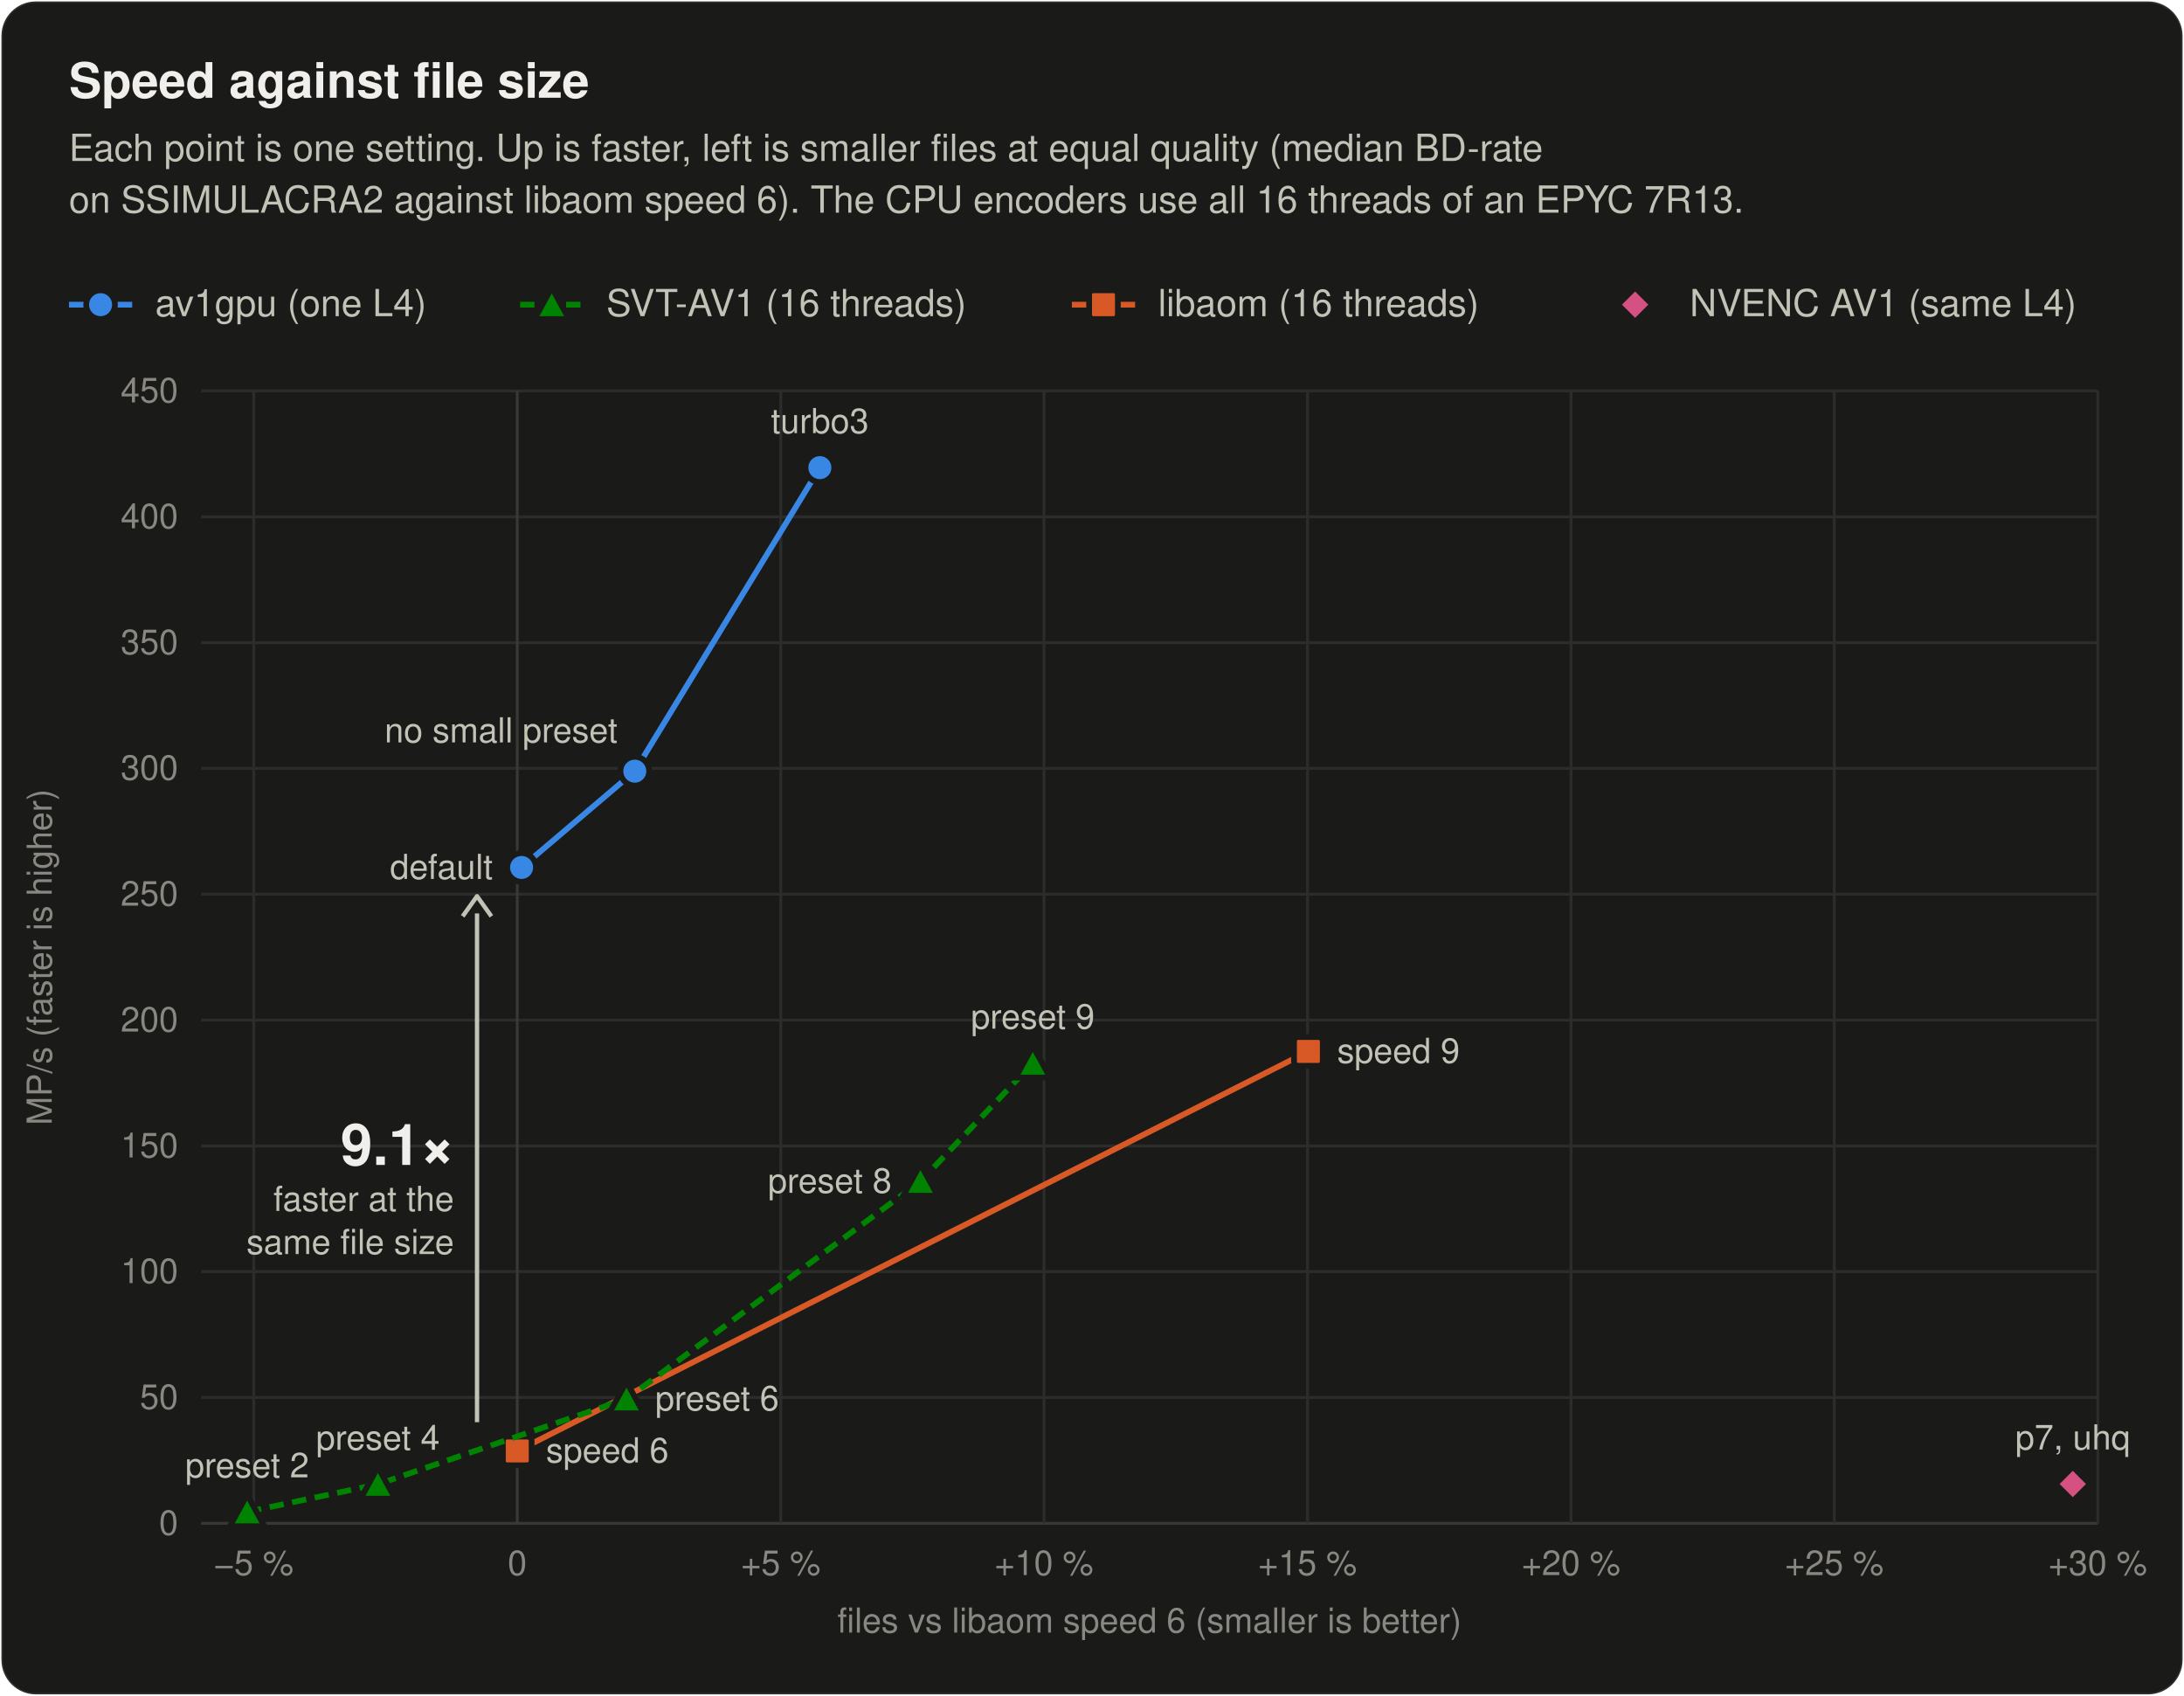
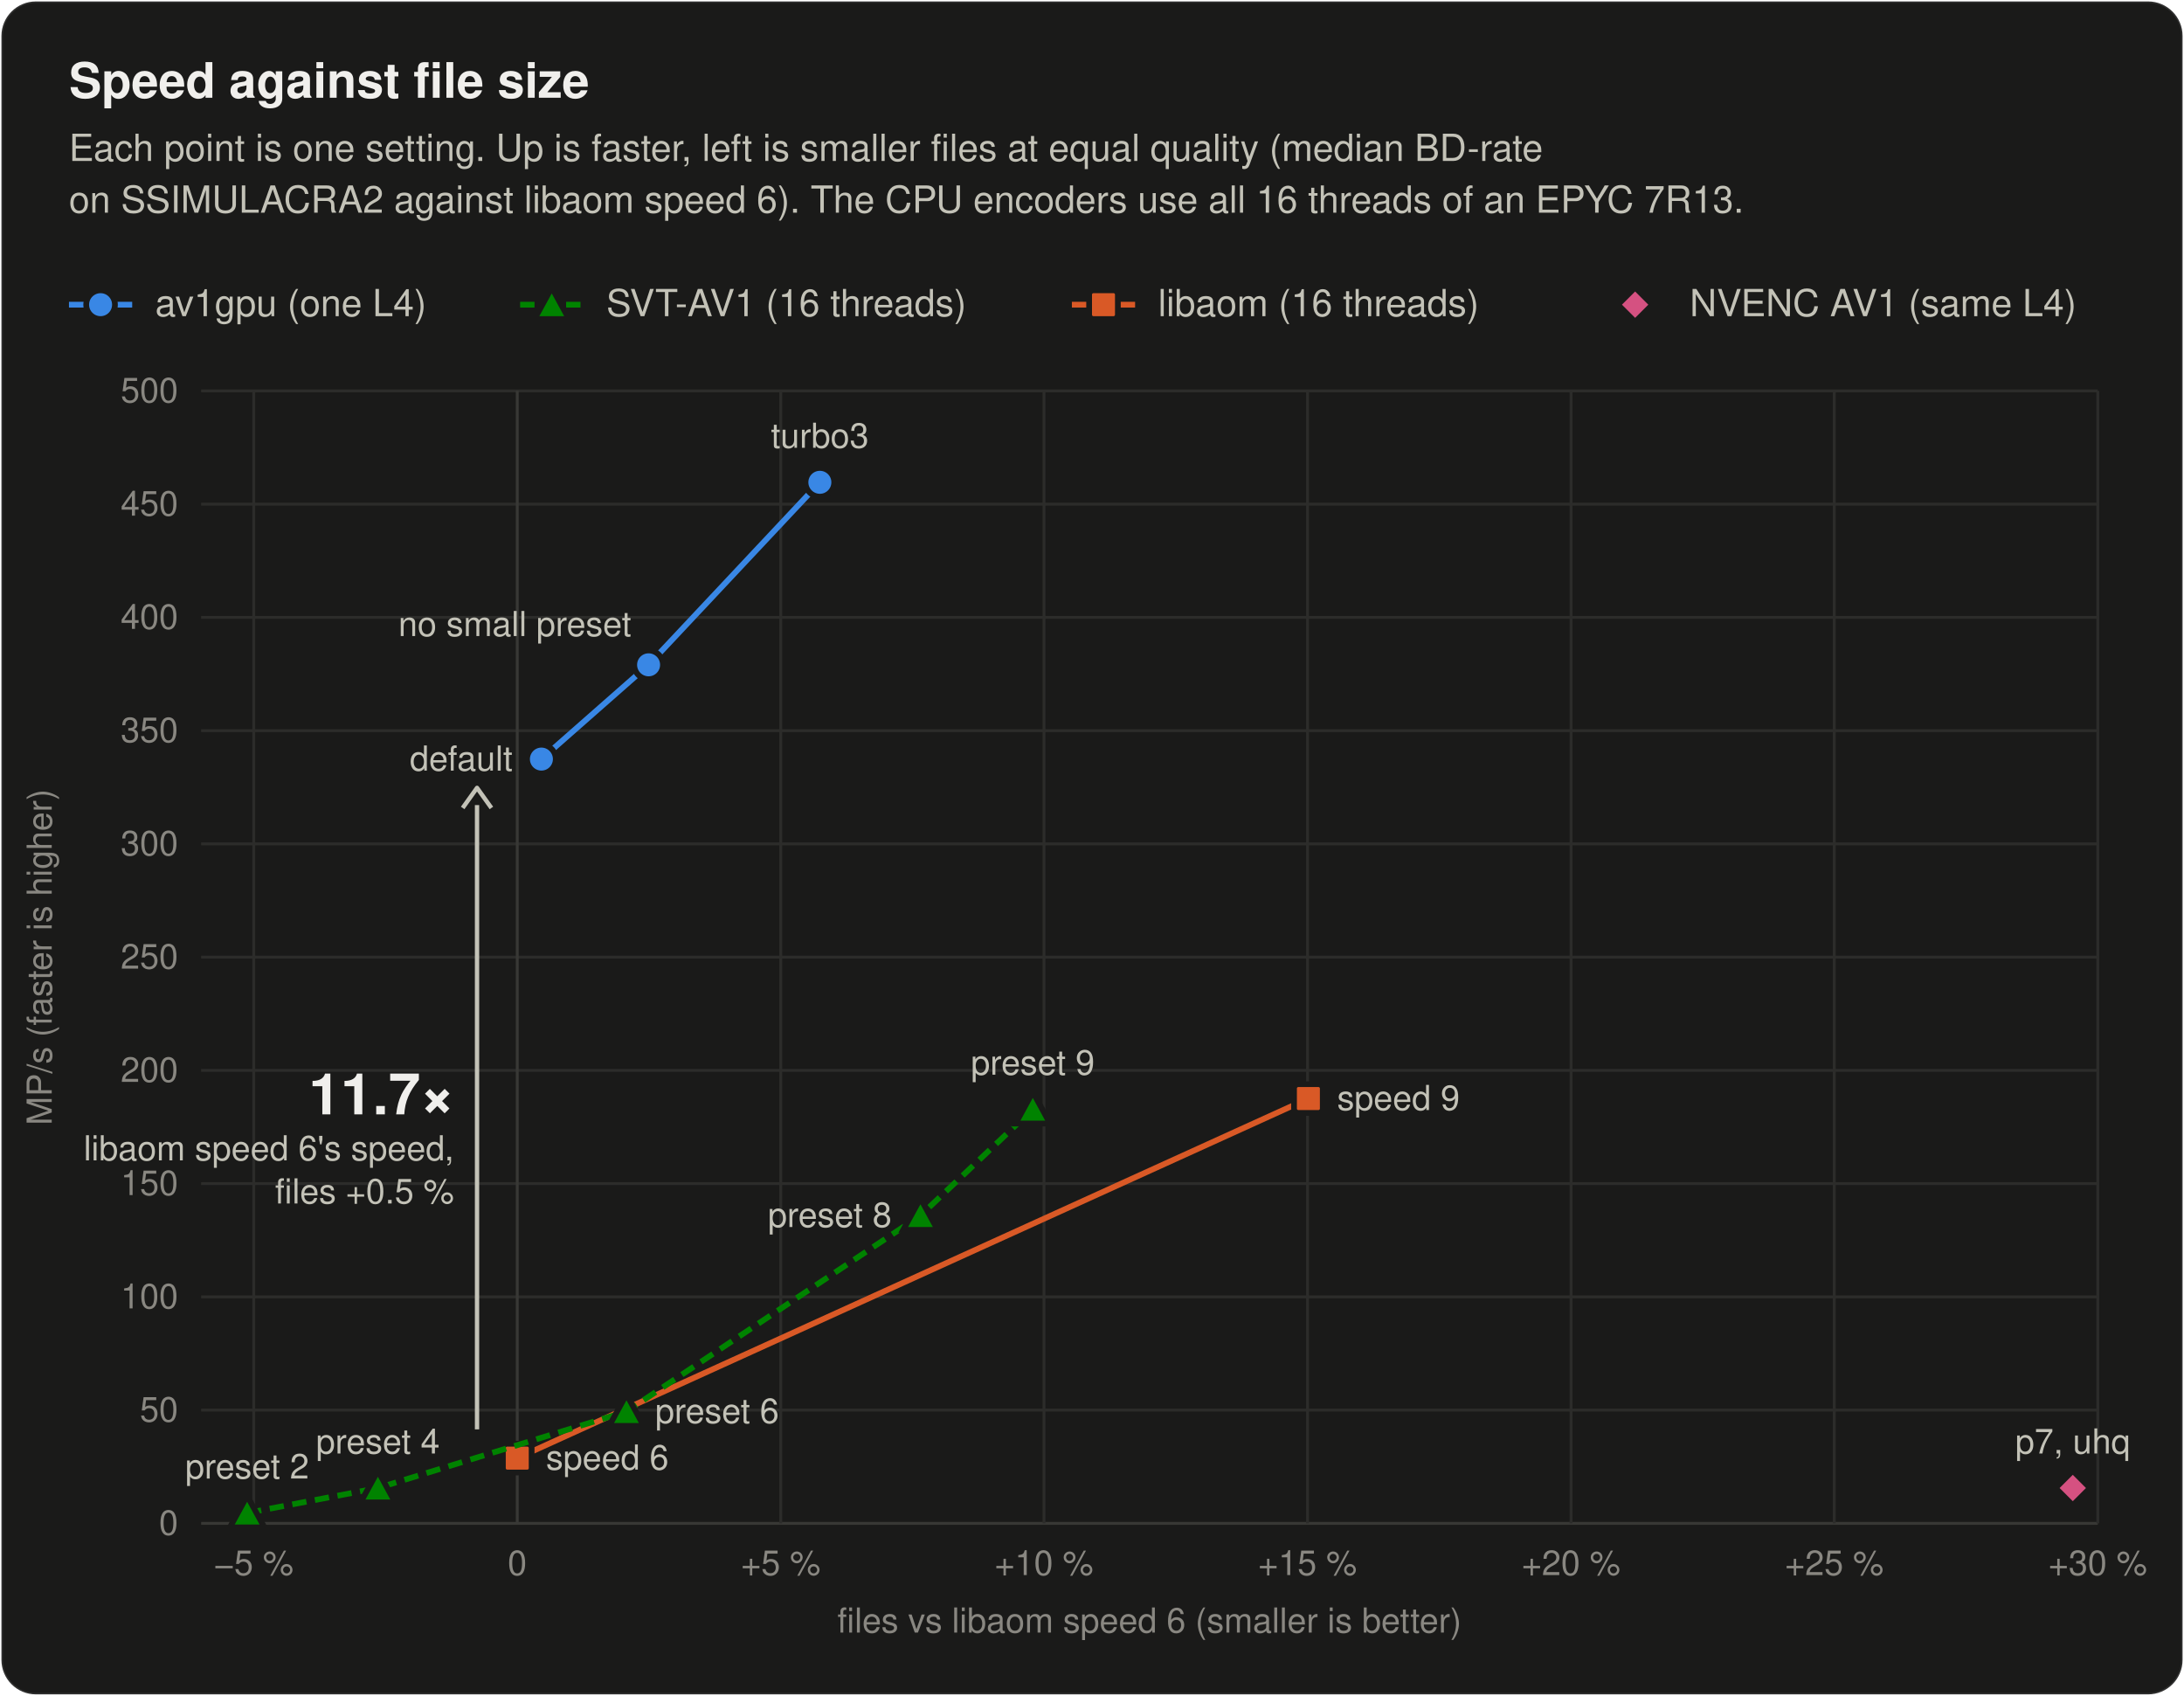
<svg xmlns="http://www.w3.org/2000/svg" width="760" height="590" viewBox="0 0 760 590" font-family="system-ui,-apple-system,'Segoe UI',Helvetica,Arial,sans-serif" role="img" aria-label="Speed against file size: av1gpu, SVT-AV1, libaom, NVENC">
  <rect x="0.5" y="0.5" width="759" height="589" rx="12" fill="#1a1a19" stroke="rgba(255,255,255,0.10)" />
  <text x="24.0" y="34.0" font-size="17" fill="#f0efec" text-anchor="start" font-weight="600">Speed against file size</text>
  <text x="24.0" y="56.0" font-size="13" fill="#c3c2b7" text-anchor="start" font-weight="400">Each point is one setting. Up is faster, left is smaller files at equal quality (median BD-rate</text>
  <text x="24.0" y="74.0" font-size="13" fill="#c3c2b7" text-anchor="start" font-weight="400">on SSIMULACRA2 against libaom speed 6). The CPU encoders use all 16 threads of an EPYC 7R13.</text>
  <line x1="24" y1="106" x2="46" y2="106" stroke="#3987e5" stroke-width="2" />
  <circle cx="35.0" cy="106.0" r="5" fill="#3987e5" stroke="#1a1a19" stroke-width="2" />
  <text x="54.0" y="110.0" font-size="13" fill="#c3c2b7" text-anchor="start" font-weight="400">av1gpu (one L4)</text>
  <line x1="181.0" y1="106" x2="203.0" y2="106" stroke="#008300" stroke-width="2" stroke-dasharray="5 3" />
  <path d="M192.0,100.0 L198.0,111.0 L186.0,111.0 Z" fill="#008300" stroke="#1a1a19" stroke-width="2" />
  <text x="211.0" y="110.0" font-size="13" fill="#c3c2b7" text-anchor="start" font-weight="400">SVT-AV1 (16 threads)</text>
  <line x1="373.0" y1="106" x2="395.0" y2="106" stroke="#d95926" stroke-width="2" />
  <rect x="379.0" y="101.0" width="10" height="10" rx="1.5" fill="#d95926" stroke="#1a1a19" stroke-width="2" />
  <text x="403.0" y="110.0" font-size="13" fill="#c3c2b7" text-anchor="start" font-weight="400">libaom (16 threads)</text>
  <path d="M569.0,100.0 L575.0,106.0 L569.0,112.0 L563.0,106.0 Z" fill="#d55181" stroke="#1a1a19" stroke-width="2" />
  <text x="588.0" y="110.0" font-size="13" fill="#c3c2b7" text-anchor="start" font-weight="400">NVENC AV1 (same L4)</text>
  <line x1="70.0" y1="530.0" x2="730.0" y2="530.0" stroke="#383835" stroke-width="1" />
  <text x="62.0" y="534.0" font-size="12" fill="#898781" text-anchor="end" font-weight="400">0</text>
-   <line x1="70.0" y1="486.2" x2="730.0" y2="486.2" stroke="#2c2c2a" stroke-width="1" />
-   <text x="62.0" y="490.2" font-size="12" fill="#898781" text-anchor="end" font-weight="400">50</text>
-   <line x1="70.0" y1="442.4" x2="730.0" y2="442.4" stroke="#2c2c2a" stroke-width="1" />
-   <text x="62.0" y="446.4" font-size="12" fill="#898781" text-anchor="end" font-weight="400">100</text>
-   <line x1="70.0" y1="398.7" x2="730.0" y2="398.7" stroke="#2c2c2a" stroke-width="1" />
-   <text x="62.0" y="402.7" font-size="12" fill="#898781" text-anchor="end" font-weight="400">150</text>
-   <line x1="70.0" y1="354.9" x2="730.0" y2="354.9" stroke="#2c2c2a" stroke-width="1" />
-   <text x="62.0" y="358.9" font-size="12" fill="#898781" text-anchor="end" font-weight="400">200</text>
-   <line x1="70.0" y1="311.1" x2="730.0" y2="311.1" stroke="#2c2c2a" stroke-width="1" />
-   <text x="62.0" y="315.1" font-size="12" fill="#898781" text-anchor="end" font-weight="400">250</text>
-   <line x1="70.0" y1="267.3" x2="730.0" y2="267.3" stroke="#2c2c2a" stroke-width="1" />
-   <text x="62.0" y="271.3" font-size="12" fill="#898781" text-anchor="end" font-weight="400">300</text>
-   <line x1="70.0" y1="223.6" x2="730.0" y2="223.6" stroke="#2c2c2a" stroke-width="1" />
-   <text x="62.0" y="227.6" font-size="12" fill="#898781" text-anchor="end" font-weight="400">350</text>
-   <line x1="70.0" y1="179.8" x2="730.0" y2="179.8" stroke="#2c2c2a" stroke-width="1" />
-   <text x="62.0" y="183.8" font-size="12" fill="#898781" text-anchor="end" font-weight="400">400</text>
+   <line x1="70.0" y1="490.6" x2="730.0" y2="490.6" stroke="#2c2c2a" stroke-width="1" />
+   <text x="62.0" y="494.6" font-size="12" fill="#898781" text-anchor="end" font-weight="400">50</text>
+   <line x1="70.0" y1="451.2" x2="730.0" y2="451.2" stroke="#2c2c2a" stroke-width="1" />
+   <text x="62.0" y="455.2" font-size="12" fill="#898781" text-anchor="end" font-weight="400">100</text>
+   <line x1="70.0" y1="411.8" x2="730.0" y2="411.8" stroke="#2c2c2a" stroke-width="1" />
+   <text x="62.0" y="415.8" font-size="12" fill="#898781" text-anchor="end" font-weight="400">150</text>
+   <line x1="70.0" y1="372.4" x2="730.0" y2="372.4" stroke="#2c2c2a" stroke-width="1" />
+   <text x="62.0" y="376.4" font-size="12" fill="#898781" text-anchor="end" font-weight="400">200</text>
+   <line x1="70.0" y1="333.0" x2="730.0" y2="333.0" stroke="#2c2c2a" stroke-width="1" />
+   <text x="62.0" y="337.0" font-size="12" fill="#898781" text-anchor="end" font-weight="400">250</text>
+   <line x1="70.0" y1="293.6" x2="730.0" y2="293.6" stroke="#2c2c2a" stroke-width="1" />
+   <text x="62.0" y="297.6" font-size="12" fill="#898781" text-anchor="end" font-weight="400">300</text>
+   <line x1="70.0" y1="254.2" x2="730.0" y2="254.2" stroke="#2c2c2a" stroke-width="1" />
+   <text x="62.0" y="258.2" font-size="12" fill="#898781" text-anchor="end" font-weight="400">350</text>
+   <line x1="70.0" y1="214.8" x2="730.0" y2="214.8" stroke="#2c2c2a" stroke-width="1" />
+   <text x="62.0" y="218.8" font-size="12" fill="#898781" text-anchor="end" font-weight="400">400</text>
+   <line x1="70.0" y1="175.4" x2="730.0" y2="175.4" stroke="#2c2c2a" stroke-width="1" />
+   <text x="62.0" y="179.4" font-size="12" fill="#898781" text-anchor="end" font-weight="400">450</text>
  <line x1="70.0" y1="136.0" x2="730.0" y2="136.0" stroke="#2c2c2a" stroke-width="1" />
-   <text x="62.0" y="140.0" font-size="12" fill="#898781" text-anchor="end" font-weight="400">450</text>
+   <text x="62.0" y="140.0" font-size="12" fill="#898781" text-anchor="end" font-weight="400">500</text>
  <line x1="88.3" y1="136.0" x2="88.3" y2="530.0" stroke="#2c2c2a" stroke-width="1" />
  <text x="88.3" y="548.0" font-size="12" fill="#898781" text-anchor="middle" font-weight="400">−5 %</text>
  <line x1="180.0" y1="136.0" x2="180.0" y2="530.0" stroke="#383835" stroke-width="1" />
  <text x="180.0" y="548.0" font-size="12" fill="#898781" text-anchor="middle" font-weight="400">0</text>
  <line x1="271.7" y1="136.0" x2="271.7" y2="530.0" stroke="#2c2c2a" stroke-width="1" />
  <text x="271.7" y="548.0" font-size="12" fill="#898781" text-anchor="middle" font-weight="400">+5 %</text>
  <line x1="363.3" y1="136.0" x2="363.3" y2="530.0" stroke="#2c2c2a" stroke-width="1" />
  <text x="363.3" y="548.0" font-size="12" fill="#898781" text-anchor="middle" font-weight="400">+10 %</text>
  <line x1="455.0" y1="136.0" x2="455.0" y2="530.0" stroke="#2c2c2a" stroke-width="1" />
  <text x="455.0" y="548.0" font-size="12" fill="#898781" text-anchor="middle" font-weight="400">+15 %</text>
  <line x1="546.7" y1="136.0" x2="546.7" y2="530.0" stroke="#2c2c2a" stroke-width="1" />
  <text x="546.7" y="548.0" font-size="12" fill="#898781" text-anchor="middle" font-weight="400">+20 %</text>
  <line x1="638.3" y1="136.0" x2="638.3" y2="530.0" stroke="#2c2c2a" stroke-width="1" />
  <text x="638.3" y="548.0" font-size="12" fill="#898781" text-anchor="middle" font-weight="400">+25 %</text>
  <line x1="730.0" y1="136.0" x2="730.0" y2="530.0" stroke="#2c2c2a" stroke-width="1" />
  <text x="730.0" y="548.0" font-size="12" fill="#898781" text-anchor="middle" font-weight="400">+30 %</text>
  <text x="400.0" y="568.0" font-size="12" fill="#898781" text-anchor="middle" font-weight="400">files vs libaom speed 6 (smaller is better)</text>
  <text x="18" y="333.0" font-size="12" fill="#898781" text-anchor="middle" transform="rotate(-90 18 333.0)">MP/s (faster is higher)</text>
-   <line x1="166.0" y1="494.8" x2="166.0" y2="317.8" stroke="#c3c2b7" stroke-width="1.5" />
-   <path d="M161.0,318.8 L166.0,311.8 L171.0,318.8" fill="none" stroke="#c3c2b7" stroke-width="1.5" stroke-linejoin="round" />
-   <text x="158.0" y="405.3" font-size="20" fill="#f0efec" text-anchor="end" font-weight="700">9.1×</text>
-   <text x="158.0" y="421.3" font-size="12" fill="#c3c2b7" text-anchor="end" font-weight="400">faster at the</text>
-   <text x="158.0" y="436.3" font-size="12" fill="#c3c2b7" text-anchor="end" font-weight="400">same file size</text>
-   <path d="M721.3,510.3 L727.3,516.3 L721.3,522.3 L715.3,516.3 Z" fill="#d55181" stroke="#1a1a19" stroke-width="2" />
-   <text x="721.3" y="504.3" font-size="12" fill="#c3c2b7" text-anchor="middle" font-weight="400">p7, uhq</text>
-   <path d="M180.0,504.8 L455.3,365.8" fill="none" stroke="#d95926" stroke-width="2" stroke-linejoin="round" />
-   <rect x="175.0" y="499.8" width="10" height="10" rx="1.5" fill="#d95926" stroke="#1a1a19" stroke-width="2" />
-   <text x="190.0" y="508.8" font-size="12" fill="#c3c2b7" text-anchor="start" font-weight="400">speed 6</text>
-   <rect x="450.3" y="360.8" width="10" height="10" rx="1.5" fill="#d95926" stroke="#1a1a19" stroke-width="2" />
-   <text x="465.3" y="369.8" font-size="12" fill="#c3c2b7" text-anchor="start" font-weight="400">speed 9</text>
-   <path d="M86.0,526.0 L131.5,516.4 L218.0,486.7 L320.3,411.0 L359.4,369.9" fill="none" stroke="#008300" stroke-width="2" stroke-linejoin="round" stroke-dasharray="5 3" />
-   <path d="M86.0,520.0 L92.0,531.0 L80.0,531.0 Z" fill="#008300" stroke="#1a1a19" stroke-width="2" />
-   <text x="86.0" y="514.0" font-size="12" fill="#c3c2b7" text-anchor="middle" font-weight="400">preset 2</text>
-   <path d="M131.5,510.4 L137.5,521.4 L125.5,521.4 Z" fill="#008300" stroke="#1a1a19" stroke-width="2" />
-   <text x="131.5" y="504.4" font-size="12" fill="#c3c2b7" text-anchor="middle" font-weight="400">preset 4</text>
-   <path d="M218.0,480.7 L224.0,491.7 L212.0,491.7 Z" fill="#008300" stroke="#1a1a19" stroke-width="2" />
-   <text x="228.0" y="490.7" font-size="12" fill="#c3c2b7" text-anchor="start" font-weight="400">preset 6</text>
-   <path d="M320.3,405.0 L326.3,416.0 L314.3,416.0 Z" fill="#008300" stroke="#1a1a19" stroke-width="2" />
-   <text x="310.3" y="415.0" font-size="12" fill="#c3c2b7" text-anchor="end" font-weight="400">preset 8</text>
-   <path d="M359.4,363.9 L365.4,374.9 L353.4,374.9 Z" fill="#008300" stroke="#1a1a19" stroke-width="2" />
-   <text x="359.4" y="357.9" font-size="12" fill="#c3c2b7" text-anchor="middle" font-weight="400">preset 9</text>
-   <path d="M181.5,301.8 L220.9,268.3 L285.3,162.7" fill="none" stroke="#3987e5" stroke-width="2" stroke-linejoin="round" />
-   <circle cx="181.5" cy="301.8" r="5" fill="#3987e5" stroke="#1a1a19" stroke-width="2" />
-   <text x="171.5" y="305.8" font-size="12" fill="#c3c2b7" text-anchor="end" font-weight="400">default</text>
-   <circle cx="220.9" cy="268.3" r="5" fill="#3987e5" stroke="#1a1a19" stroke-width="2" />
-   <text x="214.9" y="258.3" font-size="12" fill="#c3c2b7" text-anchor="end" font-weight="400">no small preset</text>
-   <circle cx="285.3" cy="162.7" r="5" fill="#3987e5" stroke="#1a1a19" stroke-width="2" />
-   <text x="285.3" y="150.7" font-size="12" fill="#c3c2b7" text-anchor="middle" font-weight="400">turbo3</text>
+   <line x1="166.0" y1="497.3" x2="166.0" y2="280.1" stroke="#c3c2b7" stroke-width="1.5" />
+   <path d="M161.0,281.1 L166.0,274.1 L171.0,281.1" fill="none" stroke="#c3c2b7" stroke-width="1.5" stroke-linejoin="round" />
+   <text x="158.0" y="387.7" font-size="20" fill="#f0efec" text-anchor="end" font-weight="700">11.7×</text>
+   <text x="158.0" y="403.7" font-size="12" fill="#c3c2b7" text-anchor="end" font-weight="400">libaom speed 6's speed,</text>
+   <text x="158.0" y="418.7" font-size="12" fill="#c3c2b7" text-anchor="end" font-weight="400">files +0.5 %</text>
+   <path d="M721.3,511.7 L727.3,517.7 L721.3,523.7 L715.3,517.7 Z" fill="#d55181" stroke="#1a1a19" stroke-width="2" />
+   <text x="721.3" y="505.7" font-size="12" fill="#c3c2b7" text-anchor="middle" font-weight="400">p7, uhq</text>
+   <path d="M180.0,507.3 L455.3,382.2" fill="none" stroke="#d95926" stroke-width="2" stroke-linejoin="round" />
+   <rect x="175.0" y="502.3" width="10" height="10" rx="1.5" fill="#d95926" stroke="#1a1a19" stroke-width="2" />
+   <text x="190.0" y="511.3" font-size="12" fill="#c3c2b7" text-anchor="start" font-weight="400">speed 6</text>
+   <rect x="450.3" y="377.2" width="10" height="10" rx="1.5" fill="#d95926" stroke="#1a1a19" stroke-width="2" />
+   <text x="465.3" y="386.2" font-size="12" fill="#c3c2b7" text-anchor="start" font-weight="400">speed 9</text>
+   <path d="M86.0,526.4 L131.5,517.7 L218.0,491.1 L320.3,422.9 L359.4,385.9" fill="none" stroke="#008300" stroke-width="2" stroke-linejoin="round" stroke-dasharray="5 3" />
+   <path d="M86.0,520.4 L92.0,531.4 L80.0,531.4 Z" fill="#008300" stroke="#1a1a19" stroke-width="2" />
+   <text x="86.0" y="514.4" font-size="12" fill="#c3c2b7" text-anchor="middle" font-weight="400">preset 2</text>
+   <path d="M131.5,511.7 L137.5,522.7 L125.5,522.7 Z" fill="#008300" stroke="#1a1a19" stroke-width="2" />
+   <text x="131.5" y="505.7" font-size="12" fill="#c3c2b7" text-anchor="middle" font-weight="400">preset 4</text>
+   <path d="M218.0,485.1 L224.0,496.1 L212.0,496.1 Z" fill="#008300" stroke="#1a1a19" stroke-width="2" />
+   <text x="228.0" y="495.1" font-size="12" fill="#c3c2b7" text-anchor="start" font-weight="400">preset 6</text>
+   <path d="M320.3,416.9 L326.3,427.9 L314.3,427.9 Z" fill="#008300" stroke="#1a1a19" stroke-width="2" />
+   <text x="310.3" y="426.9" font-size="12" fill="#c3c2b7" text-anchor="end" font-weight="400">preset 8</text>
+   <path d="M359.4,379.9 L365.4,390.9 L353.4,390.9 Z" fill="#008300" stroke="#1a1a19" stroke-width="2" />
+   <text x="359.4" y="373.9" font-size="12" fill="#c3c2b7" text-anchor="middle" font-weight="400">preset 9</text>
+   <path d="M188.4,264.1 L225.7,231.3 L285.3,167.8" fill="none" stroke="#3987e5" stroke-width="2" stroke-linejoin="round" />
+   <circle cx="188.4" cy="264.1" r="5" fill="#3987e5" stroke="#1a1a19" stroke-width="2" />
+   <text x="178.4" y="268.1" font-size="12" fill="#c3c2b7" text-anchor="end" font-weight="400">default</text>
+   <circle cx="225.7" cy="231.3" r="5" fill="#3987e5" stroke="#1a1a19" stroke-width="2" />
+   <text x="219.7" y="221.3" font-size="12" fill="#c3c2b7" text-anchor="end" font-weight="400">no small preset</text>
+   <circle cx="285.3" cy="167.8" r="5" fill="#3987e5" stroke="#1a1a19" stroke-width="2" />
+   <text x="285.3" y="155.8" font-size="12" fill="#c3c2b7" text-anchor="middle" font-weight="400">turbo3</text>
</svg>
